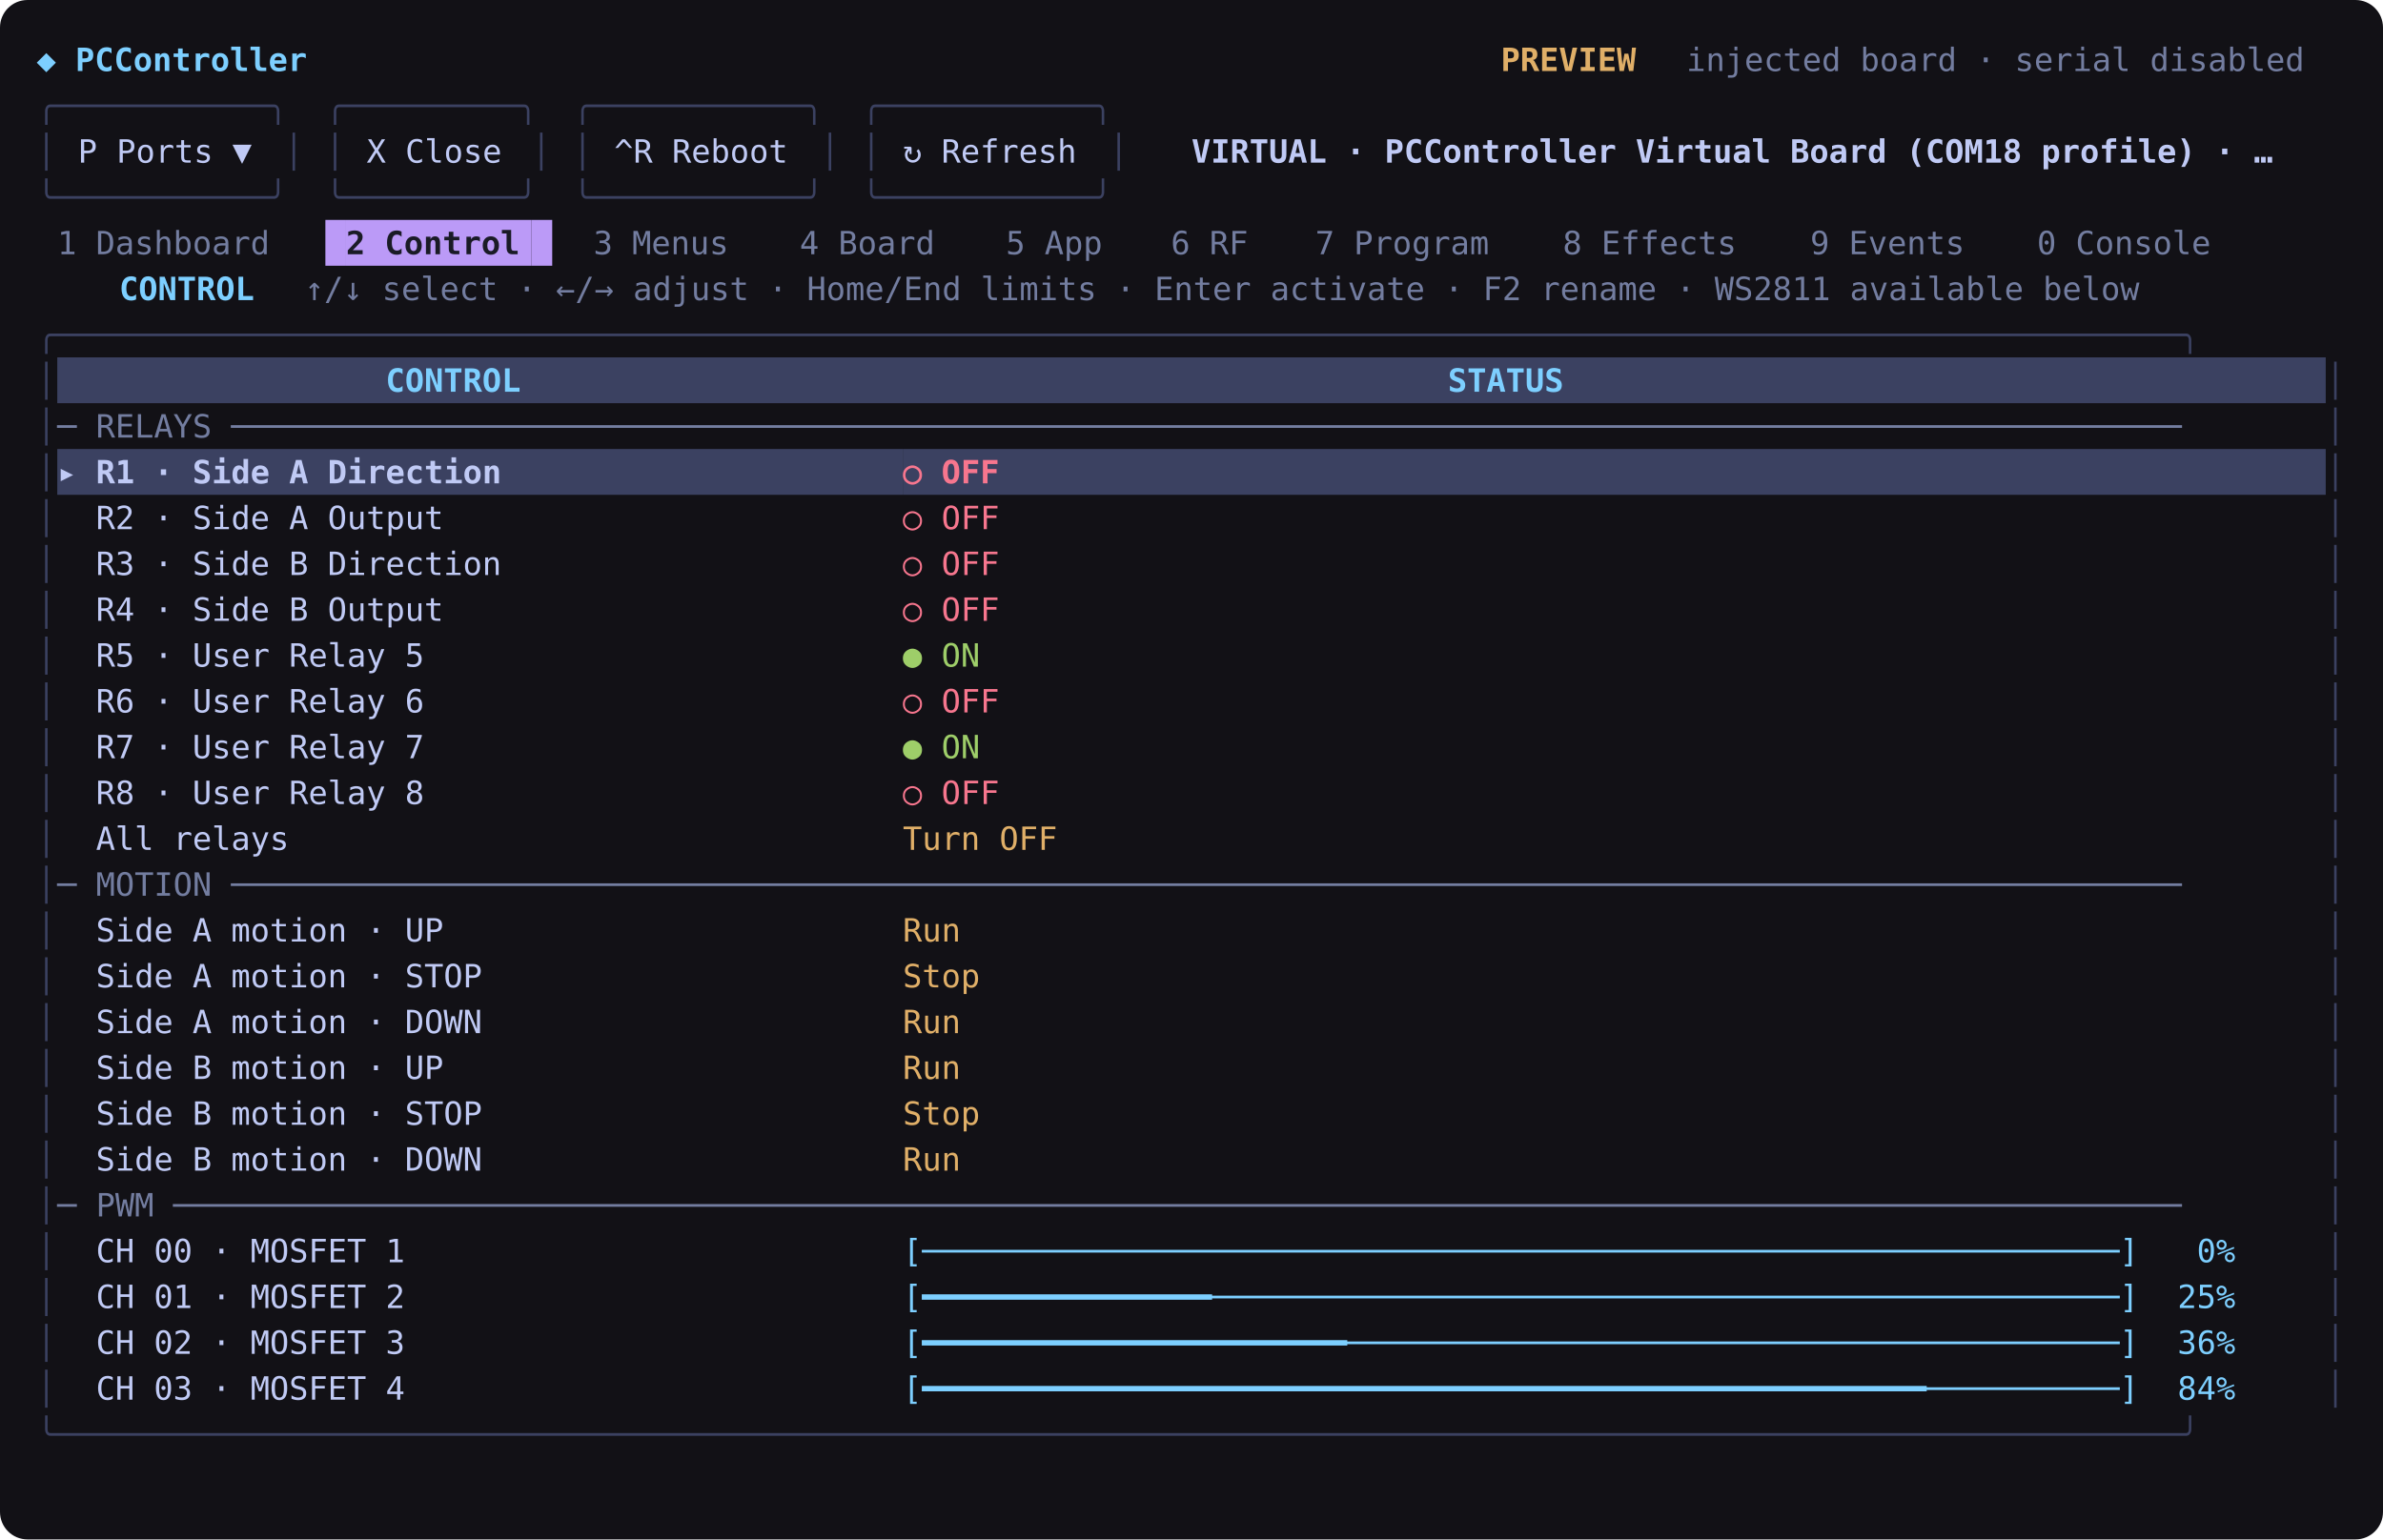
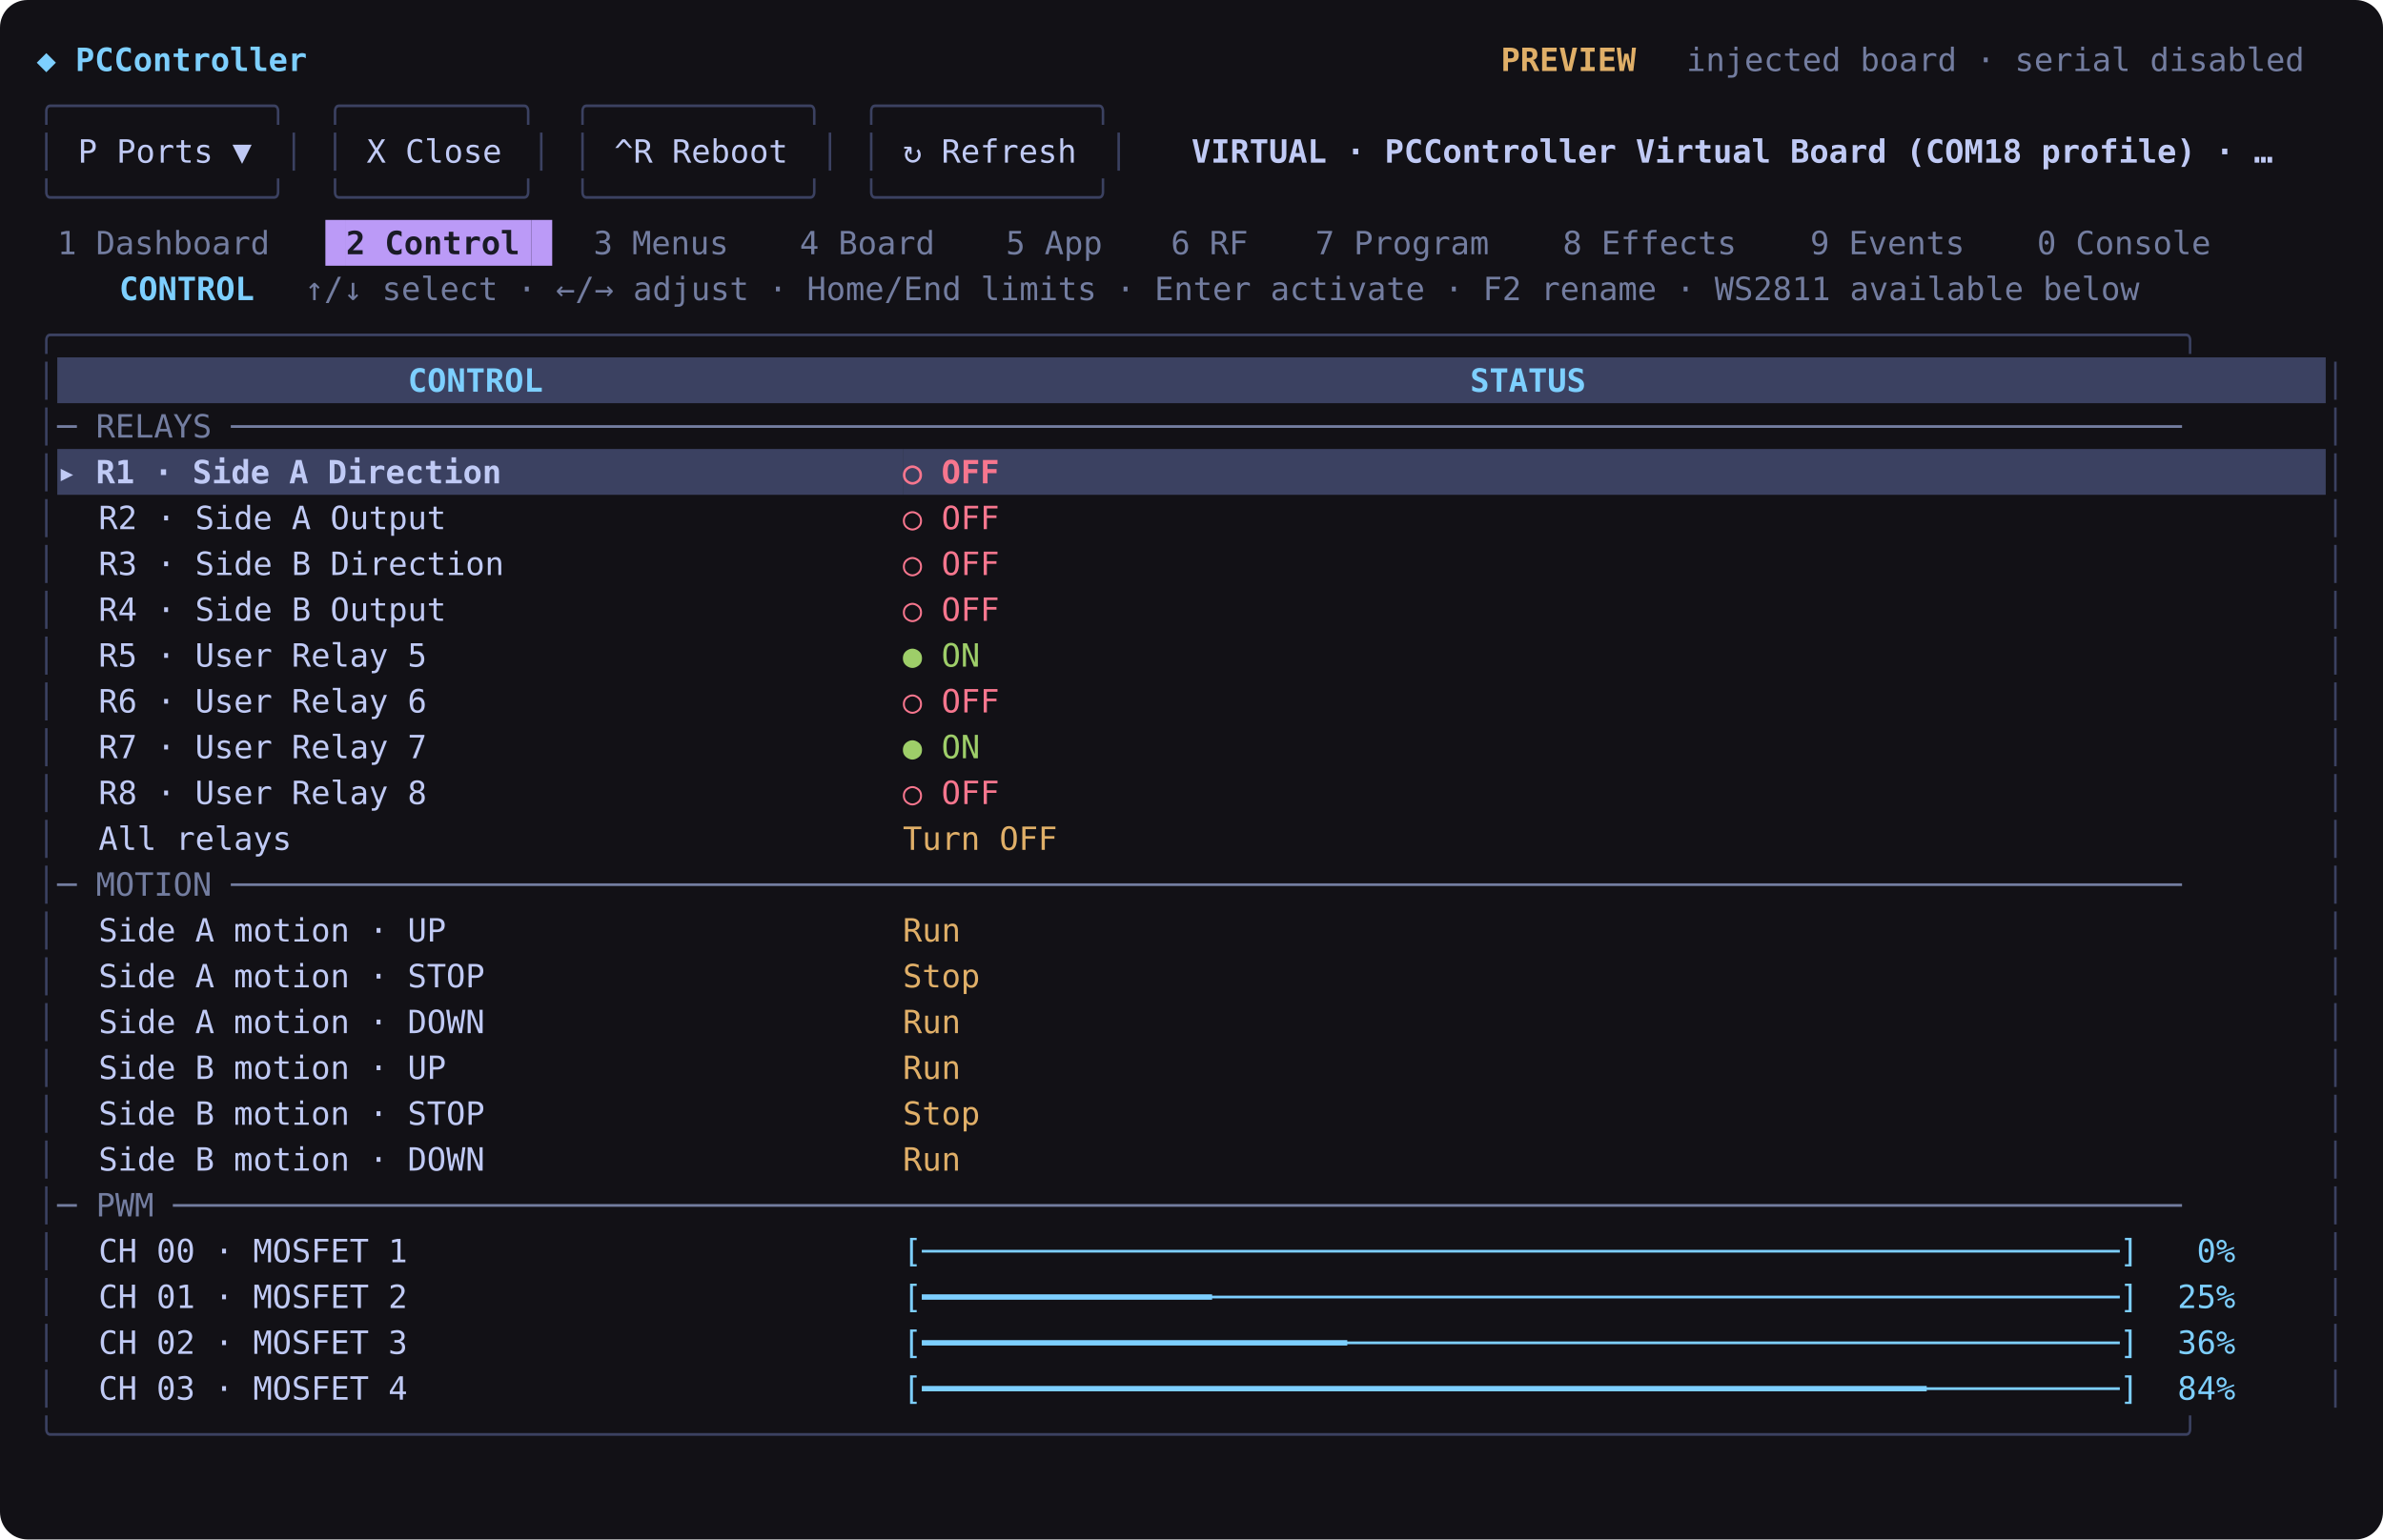
<svg xmlns="http://www.w3.org/2000/svg" width="1040" height="672" viewBox="0 0 1040 672" role="img" aria-label="PCController terminal interface preview">
  <rect width="100%" height="100%" rx="12" fill="#121116" />
-   <g font-family="Cascadia Mono,Consolas,DejaVu Sans Mono,monospace" font-size="14" xml:space="preserve">
-     <text x="16" y="31" fill="#7dcfff" font-weight="bold" textLength="126" lengthAdjust="spacingAndGlyphs">◆ PCController</text>
-     <text x="142" y="31" fill="#f5f2f7" font-weight="normal" textLength="513" lengthAdjust="spacingAndGlyphs">                                                         </text>
+   <g font-family="Cascadia Mono,Consolas,DejaVu Sans Mono,monospace" font-size="14" style="white-space:pre" xml:space="preserve">
+     <text x="16" y="31" fill="#7dcfff" font-weight="bold" textLength="126" lengthAdjust="spacingAndGlyphs">◆ PCController</text>
    <text x="655" y="31" fill="#e0af68" font-weight="bold" textLength="63" lengthAdjust="spacingAndGlyphs">PREVIEW</text>
-     <text x="718" y="31" fill="#f5f2f7" font-weight="normal" textLength="18" lengthAdjust="spacingAndGlyphs">  </text>
-     <text x="736" y="31" fill="#737da0" font-weight="normal" textLength="288" lengthAdjust="spacingAndGlyphs">injected board · serial disabled</text>
+     <text x="736" y="31" fill="#737da0" font-weight="normal" textLength="288" lengthAdjust="spacingAndGlyphs">injected board · serial disabled</text>
    <text x="16" y="51" fill="#3b4161" font-weight="normal" textLength="117" lengthAdjust="spacingAndGlyphs">╭───────────╮</text>
-     <text x="133" y="51" fill="#f5f2f7" font-weight="normal" textLength="9" lengthAdjust="spacingAndGlyphs"> </text>
    <text x="142" y="51" fill="#3b4161" font-weight="normal" textLength="99" lengthAdjust="spacingAndGlyphs">╭─────────╮</text>
-     <text x="241" y="51" fill="#f5f2f7" font-weight="normal" textLength="9" lengthAdjust="spacingAndGlyphs"> </text>
    <text x="250" y="51" fill="#3b4161" font-weight="normal" textLength="117" lengthAdjust="spacingAndGlyphs">╭───────────╮</text>
-     <text x="367" y="51" fill="#f5f2f7" font-weight="normal" textLength="9" lengthAdjust="spacingAndGlyphs"> </text>
    <text x="376" y="51" fill="#3b4161" font-weight="normal" textLength="117" lengthAdjust="spacingAndGlyphs">╭───────────╮</text>
-     <text x="493" y="51" fill="#f5f2f7" font-weight="normal" textLength="531" lengthAdjust="spacingAndGlyphs">                                                           </text>
    <text x="16" y="71" fill="#3b4161" font-weight="normal" textLength="9" lengthAdjust="spacingAndGlyphs">│</text>
-     <text x="25" y="71" fill="#f5f2f7" font-weight="normal" textLength="9" lengthAdjust="spacingAndGlyphs"> </text>
-     <text x="34" y="71" fill="#c0caf5" font-weight="normal" textLength="81" lengthAdjust="spacingAndGlyphs">P Ports ▼</text>
-     <text x="115" y="71" fill="#f5f2f7" font-weight="normal" textLength="9" lengthAdjust="spacingAndGlyphs"> </text>
+     <text x="34" y="71" fill="#c0caf5" font-weight="normal" textLength="81" lengthAdjust="spacingAndGlyphs">P Ports ▼</text>
    <text x="124" y="71" fill="#3b4161" font-weight="normal" textLength="9" lengthAdjust="spacingAndGlyphs">│</text>
-     <text x="133" y="71" fill="#f5f2f7" font-weight="normal" textLength="9" lengthAdjust="spacingAndGlyphs"> </text>
    <text x="142" y="71" fill="#3b4161" font-weight="normal" textLength="9" lengthAdjust="spacingAndGlyphs">│</text>
-     <text x="151" y="71" fill="#f5f2f7" font-weight="normal" textLength="9" lengthAdjust="spacingAndGlyphs"> </text>
-     <text x="160" y="71" fill="#c0caf5" font-weight="normal" textLength="63" lengthAdjust="spacingAndGlyphs">X Close</text>
-     <text x="223" y="71" fill="#f5f2f7" font-weight="normal" textLength="9" lengthAdjust="spacingAndGlyphs"> </text>
+     <text x="160" y="71" fill="#c0caf5" font-weight="normal" textLength="63" lengthAdjust="spacingAndGlyphs">X Close</text>
    <text x="232" y="71" fill="#3b4161" font-weight="normal" textLength="9" lengthAdjust="spacingAndGlyphs">│</text>
-     <text x="241" y="71" fill="#f5f2f7" font-weight="normal" textLength="9" lengthAdjust="spacingAndGlyphs"> </text>
    <text x="250" y="71" fill="#3b4161" font-weight="normal" textLength="9" lengthAdjust="spacingAndGlyphs">│</text>
-     <text x="259" y="71" fill="#f5f2f7" font-weight="normal" textLength="9" lengthAdjust="spacingAndGlyphs"> </text>
-     <text x="268" y="71" fill="#c0caf5" font-weight="normal" textLength="81" lengthAdjust="spacingAndGlyphs">^R Reboot</text>
-     <text x="349" y="71" fill="#f5f2f7" font-weight="normal" textLength="9" lengthAdjust="spacingAndGlyphs"> </text>
+     <text x="268" y="71" fill="#c0caf5" font-weight="normal" textLength="81" lengthAdjust="spacingAndGlyphs">^R Reboot</text>
    <text x="358" y="71" fill="#3b4161" font-weight="normal" textLength="9" lengthAdjust="spacingAndGlyphs">│</text>
-     <text x="367" y="71" fill="#f5f2f7" font-weight="normal" textLength="9" lengthAdjust="spacingAndGlyphs"> </text>
    <text x="376" y="71" fill="#3b4161" font-weight="normal" textLength="9" lengthAdjust="spacingAndGlyphs">│</text>
-     <text x="385" y="71" fill="#f5f2f7" font-weight="normal" textLength="9" lengthAdjust="spacingAndGlyphs"> </text>
-     <text x="394" y="71" fill="#c0caf5" font-weight="normal" textLength="81" lengthAdjust="spacingAndGlyphs">↻ Refresh</text>
-     <text x="475" y="71" fill="#f5f2f7" font-weight="normal" textLength="9" lengthAdjust="spacingAndGlyphs"> </text>
+     <text x="394" y="71" fill="#c0caf5" font-weight="normal" textLength="81" lengthAdjust="spacingAndGlyphs">↻ Refresh</text>
    <text x="484" y="71" fill="#3b4161" font-weight="normal" textLength="9" lengthAdjust="spacingAndGlyphs">│</text>
-     <text x="493" y="71" fill="#f5f2f7" font-weight="normal" textLength="27" lengthAdjust="spacingAndGlyphs">   </text>
-     <text x="520" y="71" fill="#c0caf5" font-weight="bold" textLength="504" lengthAdjust="spacingAndGlyphs">VIRTUAL · PCController Virtual Board (COM18 profile) · …</text>
+     <text x="520" y="71" fill="#c0caf5" font-weight="bold" textLength="504" lengthAdjust="spacingAndGlyphs">VIRTUAL · PCController Virtual Board (COM18 profile) · …</text>
    <text x="16" y="91" fill="#3b4161" font-weight="normal" textLength="117" lengthAdjust="spacingAndGlyphs">╰───────────╯</text>
-     <text x="133" y="91" fill="#f5f2f7" font-weight="normal" textLength="9" lengthAdjust="spacingAndGlyphs"> </text>
    <text x="142" y="91" fill="#3b4161" font-weight="normal" textLength="99" lengthAdjust="spacingAndGlyphs">╰─────────╯</text>
-     <text x="241" y="91" fill="#f5f2f7" font-weight="normal" textLength="9" lengthAdjust="spacingAndGlyphs"> </text>
    <text x="250" y="91" fill="#3b4161" font-weight="normal" textLength="117" lengthAdjust="spacingAndGlyphs">╰───────────╯</text>
-     <text x="367" y="91" fill="#f5f2f7" font-weight="normal" textLength="9" lengthAdjust="spacingAndGlyphs"> </text>
    <text x="376" y="91" fill="#3b4161" font-weight="normal" textLength="117" lengthAdjust="spacingAndGlyphs">╰───────────╯</text>
-     <text x="493" y="91" fill="#f5f2f7" font-weight="normal" textLength="531" lengthAdjust="spacingAndGlyphs">                                                           </text>
-     <text x="16" y="111" fill="#f5f2f7" font-weight="normal" textLength="9" lengthAdjust="spacingAndGlyphs"> </text>
-     <text x="25" y="111" fill="#737da0" font-weight="normal" textLength="99" lengthAdjust="spacingAndGlyphs">1 Dashboard</text>
-     <text x="124" y="111" fill="#f5f2f7" font-weight="normal" textLength="18" lengthAdjust="spacingAndGlyphs">  </text>
+     <text x="25" y="111" fill="#737da0" font-weight="normal" textLength="99" lengthAdjust="spacingAndGlyphs">1 Dashboard</text>
    <rect x="142" y="96" width="9" height="20" fill="#bb9af7" />
-     <text x="142" y="111" fill="#f5f2f7" font-weight="normal" textLength="9" lengthAdjust="spacingAndGlyphs"> </text>
    <rect x="151" y="96" width="81" height="20" fill="#bb9af7" />
-     <text x="151" y="111" fill="#1a1b26" font-weight="bold" textLength="81" lengthAdjust="spacingAndGlyphs">2 Control</text>
+     <text x="151" y="111" fill="#1a1b26" font-weight="bold" textLength="81" lengthAdjust="spacingAndGlyphs">2 Control</text>
    <rect x="232" y="96" width="9" height="20" fill="#bb9af7" />
-     <text x="232" y="111" fill="#f5f2f7" font-weight="normal" textLength="9" lengthAdjust="spacingAndGlyphs"> </text>
-     <text x="241" y="111" fill="#f5f2f7" font-weight="normal" textLength="18" lengthAdjust="spacingAndGlyphs">  </text>
-     <text x="259" y="111" fill="#737da0" font-weight="normal" textLength="63" lengthAdjust="spacingAndGlyphs">3 Menus</text>
-     <text x="322" y="111" fill="#f5f2f7" font-weight="normal" textLength="27" lengthAdjust="spacingAndGlyphs">   </text>
-     <text x="349" y="111" fill="#737da0" font-weight="normal" textLength="63" lengthAdjust="spacingAndGlyphs">4 Board</text>
-     <text x="412" y="111" fill="#f5f2f7" font-weight="normal" textLength="27" lengthAdjust="spacingAndGlyphs">   </text>
-     <text x="439" y="111" fill="#737da0" font-weight="normal" textLength="45" lengthAdjust="spacingAndGlyphs">5 App</text>
-     <text x="484" y="111" fill="#f5f2f7" font-weight="normal" textLength="27" lengthAdjust="spacingAndGlyphs">   </text>
-     <text x="511" y="111" fill="#737da0" font-weight="normal" textLength="36" lengthAdjust="spacingAndGlyphs">6 RF</text>
-     <text x="547" y="111" fill="#f5f2f7" font-weight="normal" textLength="27" lengthAdjust="spacingAndGlyphs">   </text>
-     <text x="574" y="111" fill="#737da0" font-weight="normal" textLength="81" lengthAdjust="spacingAndGlyphs">7 Program</text>
-     <text x="655" y="111" fill="#f5f2f7" font-weight="normal" textLength="27" lengthAdjust="spacingAndGlyphs">   </text>
-     <text x="682" y="111" fill="#737da0" font-weight="normal" textLength="81" lengthAdjust="spacingAndGlyphs">8 Effects</text>
-     <text x="763" y="111" fill="#f5f2f7" font-weight="normal" textLength="27" lengthAdjust="spacingAndGlyphs">   </text>
-     <text x="790" y="111" fill="#737da0" font-weight="normal" textLength="72" lengthAdjust="spacingAndGlyphs">9 Events</text>
-     <text x="862" y="111" fill="#f5f2f7" font-weight="normal" textLength="27" lengthAdjust="spacingAndGlyphs">   </text>
-     <text x="889" y="111" fill="#737da0" font-weight="normal" textLength="81" lengthAdjust="spacingAndGlyphs">0 Console</text>
-     <text x="970" y="111" fill="#f5f2f7" font-weight="normal" textLength="54" lengthAdjust="spacingAndGlyphs">      </text>
-     <text x="16" y="131" fill="#f5f2f7" font-weight="normal" textLength="36" lengthAdjust="spacingAndGlyphs">    </text>
+     <text x="259" y="111" fill="#737da0" font-weight="normal" textLength="63" lengthAdjust="spacingAndGlyphs">3 Menus</text>
+     <text x="349" y="111" fill="#737da0" font-weight="normal" textLength="63" lengthAdjust="spacingAndGlyphs">4 Board</text>
+     <text x="439" y="111" fill="#737da0" font-weight="normal" textLength="45" lengthAdjust="spacingAndGlyphs">5 App</text>
+     <text x="511" y="111" fill="#737da0" font-weight="normal" textLength="36" lengthAdjust="spacingAndGlyphs">6 RF</text>
+     <text x="574" y="111" fill="#737da0" font-weight="normal" textLength="81" lengthAdjust="spacingAndGlyphs">7 Program</text>
+     <text x="682" y="111" fill="#737da0" font-weight="normal" textLength="81" lengthAdjust="spacingAndGlyphs">8 Effects</text>
+     <text x="790" y="111" fill="#737da0" font-weight="normal" textLength="72" lengthAdjust="spacingAndGlyphs">9 Events</text>
+     <text x="889" y="111" fill="#737da0" font-weight="normal" textLength="81" lengthAdjust="spacingAndGlyphs">0 Console</text>
    <text x="52" y="131" fill="#7dcfff" font-weight="bold" textLength="63" lengthAdjust="spacingAndGlyphs">CONTROL</text>
-     <text x="115" y="131" fill="#f5f2f7" font-weight="normal" textLength="18" lengthAdjust="spacingAndGlyphs">  </text>
-     <text x="133" y="131" fill="#737da0" font-weight="normal" textLength="855" lengthAdjust="spacingAndGlyphs">↑/↓ select · ←/→ adjust · Home/End limits · Enter activate · F2 rename · WS2811 available below</text>
-     <text x="988" y="131" fill="#f5f2f7" font-weight="normal" textLength="36" lengthAdjust="spacingAndGlyphs">    </text>
+     <text x="133" y="131" fill="#737da0" font-weight="normal" textLength="855" lengthAdjust="spacingAndGlyphs">↑/↓ select · ←/→ adjust · Home/End limits · Enter activate · F2 rename · WS2811 available below</text>
    <text x="16" y="151" fill="#3b4161" font-weight="normal" textLength="1008" lengthAdjust="spacingAndGlyphs">╭──────────────────────────────────────────────────────────────────────────────────────────────────────────────╮</text>
    <text x="16" y="171" fill="#3b4161" font-weight="normal" textLength="9" lengthAdjust="spacingAndGlyphs">│</text>
    <rect x="25" y="156" width="990" height="20" fill="#3b4161" />
-     <text x="25" y="171" fill="#7dcfff" font-weight="bold" textLength="990" lengthAdjust="spacingAndGlyphs">                 CONTROL                                                STATUS                                </text>
+     <text x="178" y="171" fill="#7dcfff" font-weight="bold" textLength="549" lengthAdjust="spacingAndGlyphs">CONTROL                                                STATUS</text>
    <text x="1015" y="171" fill="#3b4161" font-weight="normal" textLength="9" lengthAdjust="spacingAndGlyphs">│</text>
    <text x="16" y="191" fill="#3b4161" font-weight="normal" textLength="9" lengthAdjust="spacingAndGlyphs">│</text>
-     <text x="25" y="191" fill="#737da0" font-weight="normal" textLength="990" lengthAdjust="spacingAndGlyphs">─ RELAYS ─────────────────────────────────────────────────────────────────────────────────────────────────────</text>
+     <text x="25" y="191" fill="#737da0" font-weight="normal" textLength="990" lengthAdjust="spacingAndGlyphs">─ RELAYS ─────────────────────────────────────────────────────────────────────────────────────────────────────</text>
    <text x="1015" y="191" fill="#3b4161" font-weight="normal" textLength="9" lengthAdjust="spacingAndGlyphs">│</text>
    <text x="16" y="211" fill="#3b4161" font-weight="normal" textLength="9" lengthAdjust="spacingAndGlyphs">│</text>
    <rect x="25" y="196" width="369" height="20" fill="#3b4161" />
-     <text x="25" y="211" fill="#c0caf5" font-weight="bold" textLength="369" lengthAdjust="spacingAndGlyphs">▸ R1 · Side A Direction                  </text>
+     <text x="25" y="211" fill="#c0caf5" font-weight="bold" textLength="207" lengthAdjust="spacingAndGlyphs">▸ R1 · Side A Direction</text>
    <rect x="394" y="196" width="621" height="20" fill="#3b4161" />
-     <text x="394" y="211" fill="#f7768e" font-weight="bold" textLength="621" lengthAdjust="spacingAndGlyphs">○ OFF                                                                </text>
+     <text x="394" y="211" fill="#f7768e" font-weight="bold" textLength="45" lengthAdjust="spacingAndGlyphs">○ OFF</text>
    <text x="1015" y="211" fill="#3b4161" font-weight="normal" textLength="9" lengthAdjust="spacingAndGlyphs">│</text>
    <text x="16" y="231" fill="#3b4161" font-weight="normal" textLength="9" lengthAdjust="spacingAndGlyphs">│</text>
-     <text x="25" y="231" fill="#c0caf5" font-weight="normal" textLength="369" lengthAdjust="spacingAndGlyphs">  R2 · Side A Output                     </text>
-     <text x="394" y="231" fill="#f7768e" font-weight="normal" textLength="621" lengthAdjust="spacingAndGlyphs">○ OFF                                                                </text>
+     <text x="43" y="231" fill="#c0caf5" font-weight="normal" textLength="162" lengthAdjust="spacingAndGlyphs">R2 · Side A Output</text>
+     <text x="394" y="231" fill="#f7768e" font-weight="normal" textLength="45" lengthAdjust="spacingAndGlyphs">○ OFF</text>
    <text x="1015" y="231" fill="#3b4161" font-weight="normal" textLength="9" lengthAdjust="spacingAndGlyphs">│</text>
    <text x="16" y="251" fill="#3b4161" font-weight="normal" textLength="9" lengthAdjust="spacingAndGlyphs">│</text>
-     <text x="25" y="251" fill="#c0caf5" font-weight="normal" textLength="369" lengthAdjust="spacingAndGlyphs">  R3 · Side B Direction                  </text>
-     <text x="394" y="251" fill="#f7768e" font-weight="normal" textLength="621" lengthAdjust="spacingAndGlyphs">○ OFF                                                                </text>
+     <text x="43" y="251" fill="#c0caf5" font-weight="normal" textLength="189" lengthAdjust="spacingAndGlyphs">R3 · Side B Direction</text>
+     <text x="394" y="251" fill="#f7768e" font-weight="normal" textLength="45" lengthAdjust="spacingAndGlyphs">○ OFF</text>
    <text x="1015" y="251" fill="#3b4161" font-weight="normal" textLength="9" lengthAdjust="spacingAndGlyphs">│</text>
    <text x="16" y="271" fill="#3b4161" font-weight="normal" textLength="9" lengthAdjust="spacingAndGlyphs">│</text>
-     <text x="25" y="271" fill="#c0caf5" font-weight="normal" textLength="369" lengthAdjust="spacingAndGlyphs">  R4 · Side B Output                     </text>
-     <text x="394" y="271" fill="#f7768e" font-weight="normal" textLength="621" lengthAdjust="spacingAndGlyphs">○ OFF                                                                </text>
+     <text x="43" y="271" fill="#c0caf5" font-weight="normal" textLength="162" lengthAdjust="spacingAndGlyphs">R4 · Side B Output</text>
+     <text x="394" y="271" fill="#f7768e" font-weight="normal" textLength="45" lengthAdjust="spacingAndGlyphs">○ OFF</text>
    <text x="1015" y="271" fill="#3b4161" font-weight="normal" textLength="9" lengthAdjust="spacingAndGlyphs">│</text>
    <text x="16" y="291" fill="#3b4161" font-weight="normal" textLength="9" lengthAdjust="spacingAndGlyphs">│</text>
-     <text x="25" y="291" fill="#c0caf5" font-weight="normal" textLength="369" lengthAdjust="spacingAndGlyphs">  R5 · User Relay 5                      </text>
-     <text x="394" y="291" fill="#9ece69" font-weight="normal" textLength="621" lengthAdjust="spacingAndGlyphs">● ON                                                                 </text>
+     <text x="43" y="291" fill="#c0caf5" font-weight="normal" textLength="153" lengthAdjust="spacingAndGlyphs">R5 · User Relay 5</text>
+     <text x="394" y="291" fill="#9ece69" font-weight="normal" textLength="36" lengthAdjust="spacingAndGlyphs">● ON</text>
    <text x="1015" y="291" fill="#3b4161" font-weight="normal" textLength="9" lengthAdjust="spacingAndGlyphs">│</text>
    <text x="16" y="311" fill="#3b4161" font-weight="normal" textLength="9" lengthAdjust="spacingAndGlyphs">│</text>
-     <text x="25" y="311" fill="#c0caf5" font-weight="normal" textLength="369" lengthAdjust="spacingAndGlyphs">  R6 · User Relay 6                      </text>
-     <text x="394" y="311" fill="#f7768e" font-weight="normal" textLength="621" lengthAdjust="spacingAndGlyphs">○ OFF                                                                </text>
+     <text x="43" y="311" fill="#c0caf5" font-weight="normal" textLength="153" lengthAdjust="spacingAndGlyphs">R6 · User Relay 6</text>
+     <text x="394" y="311" fill="#f7768e" font-weight="normal" textLength="45" lengthAdjust="spacingAndGlyphs">○ OFF</text>
    <text x="1015" y="311" fill="#3b4161" font-weight="normal" textLength="9" lengthAdjust="spacingAndGlyphs">│</text>
    <text x="16" y="331" fill="#3b4161" font-weight="normal" textLength="9" lengthAdjust="spacingAndGlyphs">│</text>
-     <text x="25" y="331" fill="#c0caf5" font-weight="normal" textLength="369" lengthAdjust="spacingAndGlyphs">  R7 · User Relay 7                      </text>
-     <text x="394" y="331" fill="#9ece69" font-weight="normal" textLength="621" lengthAdjust="spacingAndGlyphs">● ON                                                                 </text>
+     <text x="43" y="331" fill="#c0caf5" font-weight="normal" textLength="153" lengthAdjust="spacingAndGlyphs">R7 · User Relay 7</text>
+     <text x="394" y="331" fill="#9ece69" font-weight="normal" textLength="36" lengthAdjust="spacingAndGlyphs">● ON</text>
    <text x="1015" y="331" fill="#3b4161" font-weight="normal" textLength="9" lengthAdjust="spacingAndGlyphs">│</text>
    <text x="16" y="351" fill="#3b4161" font-weight="normal" textLength="9" lengthAdjust="spacingAndGlyphs">│</text>
-     <text x="25" y="351" fill="#c0caf5" font-weight="normal" textLength="369" lengthAdjust="spacingAndGlyphs">  R8 · User Relay 8                      </text>
-     <text x="394" y="351" fill="#f7768e" font-weight="normal" textLength="621" lengthAdjust="spacingAndGlyphs">○ OFF                                                                </text>
+     <text x="43" y="351" fill="#c0caf5" font-weight="normal" textLength="153" lengthAdjust="spacingAndGlyphs">R8 · User Relay 8</text>
+     <text x="394" y="351" fill="#f7768e" font-weight="normal" textLength="45" lengthAdjust="spacingAndGlyphs">○ OFF</text>
    <text x="1015" y="351" fill="#3b4161" font-weight="normal" textLength="9" lengthAdjust="spacingAndGlyphs">│</text>
    <text x="16" y="371" fill="#3b4161" font-weight="normal" textLength="9" lengthAdjust="spacingAndGlyphs">│</text>
-     <text x="25" y="371" fill="#c0caf5" font-weight="normal" textLength="369" lengthAdjust="spacingAndGlyphs">  All relays                             </text>
-     <text x="394" y="371" fill="#e0af68" font-weight="normal" textLength="621" lengthAdjust="spacingAndGlyphs">Turn OFF                                                             </text>
+     <text x="43" y="371" fill="#c0caf5" font-weight="normal" textLength="90" lengthAdjust="spacingAndGlyphs">All relays</text>
+     <text x="394" y="371" fill="#e0af68" font-weight="normal" textLength="72" lengthAdjust="spacingAndGlyphs">Turn OFF</text>
    <text x="1015" y="371" fill="#3b4161" font-weight="normal" textLength="9" lengthAdjust="spacingAndGlyphs">│</text>
    <text x="16" y="391" fill="#3b4161" font-weight="normal" textLength="9" lengthAdjust="spacingAndGlyphs">│</text>
-     <text x="25" y="391" fill="#737da0" font-weight="normal" textLength="990" lengthAdjust="spacingAndGlyphs">─ MOTION ─────────────────────────────────────────────────────────────────────────────────────────────────────</text>
+     <text x="25" y="391" fill="#737da0" font-weight="normal" textLength="990" lengthAdjust="spacingAndGlyphs">─ MOTION ─────────────────────────────────────────────────────────────────────────────────────────────────────</text>
    <text x="1015" y="391" fill="#3b4161" font-weight="normal" textLength="9" lengthAdjust="spacingAndGlyphs">│</text>
    <text x="16" y="411" fill="#3b4161" font-weight="normal" textLength="9" lengthAdjust="spacingAndGlyphs">│</text>
-     <text x="25" y="411" fill="#c0caf5" font-weight="normal" textLength="369" lengthAdjust="spacingAndGlyphs">  Side A motion · UP                     </text>
-     <text x="394" y="411" fill="#e0af68" font-weight="normal" textLength="621" lengthAdjust="spacingAndGlyphs">Run                                                                  </text>
+     <text x="43" y="411" fill="#c0caf5" font-weight="normal" textLength="162" lengthAdjust="spacingAndGlyphs">Side A motion · UP</text>
+     <text x="394" y="411" fill="#e0af68" font-weight="normal" textLength="27" lengthAdjust="spacingAndGlyphs">Run</text>
    <text x="1015" y="411" fill="#3b4161" font-weight="normal" textLength="9" lengthAdjust="spacingAndGlyphs">│</text>
    <text x="16" y="431" fill="#3b4161" font-weight="normal" textLength="9" lengthAdjust="spacingAndGlyphs">│</text>
-     <text x="25" y="431" fill="#c0caf5" font-weight="normal" textLength="369" lengthAdjust="spacingAndGlyphs">  Side A motion · STOP                   </text>
-     <text x="394" y="431" fill="#e0af68" font-weight="normal" textLength="621" lengthAdjust="spacingAndGlyphs">Stop                                                                 </text>
+     <text x="43" y="431" fill="#c0caf5" font-weight="normal" textLength="180" lengthAdjust="spacingAndGlyphs">Side A motion · STOP</text>
+     <text x="394" y="431" fill="#e0af68" font-weight="normal" textLength="36" lengthAdjust="spacingAndGlyphs">Stop</text>
    <text x="1015" y="431" fill="#3b4161" font-weight="normal" textLength="9" lengthAdjust="spacingAndGlyphs">│</text>
    <text x="16" y="451" fill="#3b4161" font-weight="normal" textLength="9" lengthAdjust="spacingAndGlyphs">│</text>
-     <text x="25" y="451" fill="#c0caf5" font-weight="normal" textLength="369" lengthAdjust="spacingAndGlyphs">  Side A motion · DOWN                   </text>
-     <text x="394" y="451" fill="#e0af68" font-weight="normal" textLength="621" lengthAdjust="spacingAndGlyphs">Run                                                                  </text>
+     <text x="43" y="451" fill="#c0caf5" font-weight="normal" textLength="180" lengthAdjust="spacingAndGlyphs">Side A motion · DOWN</text>
+     <text x="394" y="451" fill="#e0af68" font-weight="normal" textLength="27" lengthAdjust="spacingAndGlyphs">Run</text>
    <text x="1015" y="451" fill="#3b4161" font-weight="normal" textLength="9" lengthAdjust="spacingAndGlyphs">│</text>
    <text x="16" y="471" fill="#3b4161" font-weight="normal" textLength="9" lengthAdjust="spacingAndGlyphs">│</text>
-     <text x="25" y="471" fill="#c0caf5" font-weight="normal" textLength="369" lengthAdjust="spacingAndGlyphs">  Side B motion · UP                     </text>
-     <text x="394" y="471" fill="#e0af68" font-weight="normal" textLength="621" lengthAdjust="spacingAndGlyphs">Run                                                                  </text>
+     <text x="43" y="471" fill="#c0caf5" font-weight="normal" textLength="162" lengthAdjust="spacingAndGlyphs">Side B motion · UP</text>
+     <text x="394" y="471" fill="#e0af68" font-weight="normal" textLength="27" lengthAdjust="spacingAndGlyphs">Run</text>
    <text x="1015" y="471" fill="#3b4161" font-weight="normal" textLength="9" lengthAdjust="spacingAndGlyphs">│</text>
    <text x="16" y="491" fill="#3b4161" font-weight="normal" textLength="9" lengthAdjust="spacingAndGlyphs">│</text>
-     <text x="25" y="491" fill="#c0caf5" font-weight="normal" textLength="369" lengthAdjust="spacingAndGlyphs">  Side B motion · STOP                   </text>
-     <text x="394" y="491" fill="#e0af68" font-weight="normal" textLength="621" lengthAdjust="spacingAndGlyphs">Stop                                                                 </text>
+     <text x="43" y="491" fill="#c0caf5" font-weight="normal" textLength="180" lengthAdjust="spacingAndGlyphs">Side B motion · STOP</text>
+     <text x="394" y="491" fill="#e0af68" font-weight="normal" textLength="36" lengthAdjust="spacingAndGlyphs">Stop</text>
    <text x="1015" y="491" fill="#3b4161" font-weight="normal" textLength="9" lengthAdjust="spacingAndGlyphs">│</text>
    <text x="16" y="511" fill="#3b4161" font-weight="normal" textLength="9" lengthAdjust="spacingAndGlyphs">│</text>
-     <text x="25" y="511" fill="#c0caf5" font-weight="normal" textLength="369" lengthAdjust="spacingAndGlyphs">  Side B motion · DOWN                   </text>
-     <text x="394" y="511" fill="#e0af68" font-weight="normal" textLength="621" lengthAdjust="spacingAndGlyphs">Run                                                                  </text>
+     <text x="43" y="511" fill="#c0caf5" font-weight="normal" textLength="180" lengthAdjust="spacingAndGlyphs">Side B motion · DOWN</text>
+     <text x="394" y="511" fill="#e0af68" font-weight="normal" textLength="27" lengthAdjust="spacingAndGlyphs">Run</text>
    <text x="1015" y="511" fill="#3b4161" font-weight="normal" textLength="9" lengthAdjust="spacingAndGlyphs">│</text>
    <text x="16" y="531" fill="#3b4161" font-weight="normal" textLength="9" lengthAdjust="spacingAndGlyphs">│</text>
-     <text x="25" y="531" fill="#737da0" font-weight="normal" textLength="990" lengthAdjust="spacingAndGlyphs">─ PWM ────────────────────────────────────────────────────────────────────────────────────────────────────────</text>
+     <text x="25" y="531" fill="#737da0" font-weight="normal" textLength="990" lengthAdjust="spacingAndGlyphs">─ PWM ────────────────────────────────────────────────────────────────────────────────────────────────────────</text>
    <text x="1015" y="531" fill="#3b4161" font-weight="normal" textLength="9" lengthAdjust="spacingAndGlyphs">│</text>
    <text x="16" y="551" fill="#3b4161" font-weight="normal" textLength="9" lengthAdjust="spacingAndGlyphs">│</text>
-     <text x="25" y="551" fill="#c0caf5" font-weight="normal" textLength="369" lengthAdjust="spacingAndGlyphs">  CH 00 · MOSFET 1                       </text>
-     <text x="394" y="551" fill="#7dcfff" font-weight="normal" textLength="621" lengthAdjust="spacingAndGlyphs">[──────────────────────────────────────────────────────────────]   0%</text>
+     <text x="43" y="551" fill="#c0caf5" font-weight="normal" textLength="144" lengthAdjust="spacingAndGlyphs">CH 00 · MOSFET 1</text>
+     <text x="394" y="551" fill="#7dcfff" font-weight="normal" textLength="621" lengthAdjust="spacingAndGlyphs">[──────────────────────────────────────────────────────────────]   0%</text>
    <text x="1015" y="551" fill="#3b4161" font-weight="normal" textLength="9" lengthAdjust="spacingAndGlyphs">│</text>
    <text x="16" y="571" fill="#3b4161" font-weight="normal" textLength="9" lengthAdjust="spacingAndGlyphs">│</text>
-     <text x="25" y="571" fill="#c0caf5" font-weight="normal" textLength="369" lengthAdjust="spacingAndGlyphs">  CH 01 · MOSFET 2                       </text>
-     <text x="394" y="571" fill="#7dcfff" font-weight="normal" textLength="621" lengthAdjust="spacingAndGlyphs">[━━━━━━━━━━━━━━━───────────────────────────────────────────────]  25%</text>
+     <text x="43" y="571" fill="#c0caf5" font-weight="normal" textLength="144" lengthAdjust="spacingAndGlyphs">CH 01 · MOSFET 2</text>
+     <text x="394" y="571" fill="#7dcfff" font-weight="normal" textLength="621" lengthAdjust="spacingAndGlyphs">[━━━━━━━━━━━━━━━───────────────────────────────────────────────]  25%</text>
    <text x="1015" y="571" fill="#3b4161" font-weight="normal" textLength="9" lengthAdjust="spacingAndGlyphs">│</text>
    <text x="16" y="591" fill="#3b4161" font-weight="normal" textLength="9" lengthAdjust="spacingAndGlyphs">│</text>
-     <text x="25" y="591" fill="#c0caf5" font-weight="normal" textLength="369" lengthAdjust="spacingAndGlyphs">  CH 02 · MOSFET 3                       </text>
-     <text x="394" y="591" fill="#7dcfff" font-weight="normal" textLength="621" lengthAdjust="spacingAndGlyphs">[━━━━━━━━━━━━━━━━━━━━━━────────────────────────────────────────]  36%</text>
+     <text x="43" y="591" fill="#c0caf5" font-weight="normal" textLength="144" lengthAdjust="spacingAndGlyphs">CH 02 · MOSFET 3</text>
+     <text x="394" y="591" fill="#7dcfff" font-weight="normal" textLength="621" lengthAdjust="spacingAndGlyphs">[━━━━━━━━━━━━━━━━━━━━━━────────────────────────────────────────]  36%</text>
    <text x="1015" y="591" fill="#3b4161" font-weight="normal" textLength="9" lengthAdjust="spacingAndGlyphs">│</text>
    <text x="16" y="611" fill="#3b4161" font-weight="normal" textLength="9" lengthAdjust="spacingAndGlyphs">│</text>
-     <text x="25" y="611" fill="#c0caf5" font-weight="normal" textLength="369" lengthAdjust="spacingAndGlyphs">  CH 03 · MOSFET 4                       </text>
-     <text x="394" y="611" fill="#7dcfff" font-weight="normal" textLength="621" lengthAdjust="spacingAndGlyphs">[━━━━━━━━━━━━━━━━━━━━━━━━━━━━━━━━━━━━━━━━━━━━━━━━━━━━──────────]  84%</text>
+     <text x="43" y="611" fill="#c0caf5" font-weight="normal" textLength="144" lengthAdjust="spacingAndGlyphs">CH 03 · MOSFET 4</text>
+     <text x="394" y="611" fill="#7dcfff" font-weight="normal" textLength="621" lengthAdjust="spacingAndGlyphs">[━━━━━━━━━━━━━━━━━━━━━━━━━━━━━━━━━━━━━━━━━━━━━━━━━━━━──────────]  84%</text>
    <text x="1015" y="611" fill="#3b4161" font-weight="normal" textLength="9" lengthAdjust="spacingAndGlyphs">│</text>
    <text x="16" y="631" fill="#3b4161" font-weight="normal" textLength="1008" lengthAdjust="spacingAndGlyphs">╰──────────────────────────────────────────────────────────────────────────────────────────────────────────────╯</text>
-     <text x="16" y="651" fill="#f5f2f7" font-weight="normal" textLength="1008" lengthAdjust="spacingAndGlyphs">                                                                                                                </text>
  </g>
</svg>
